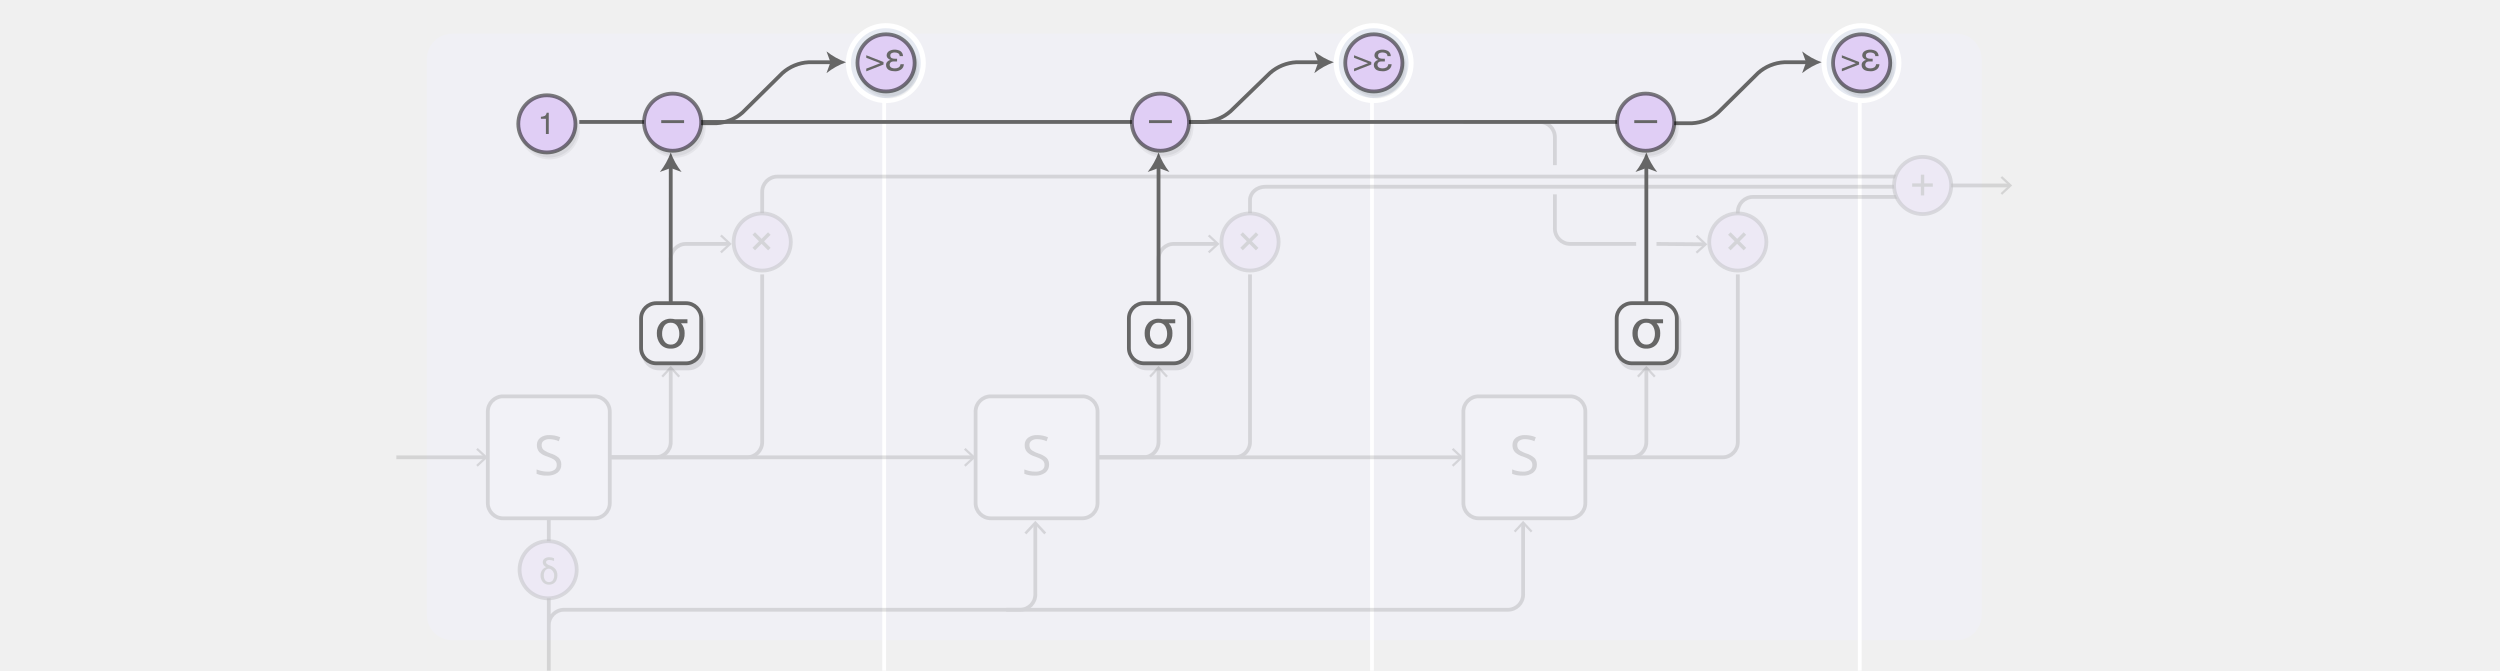
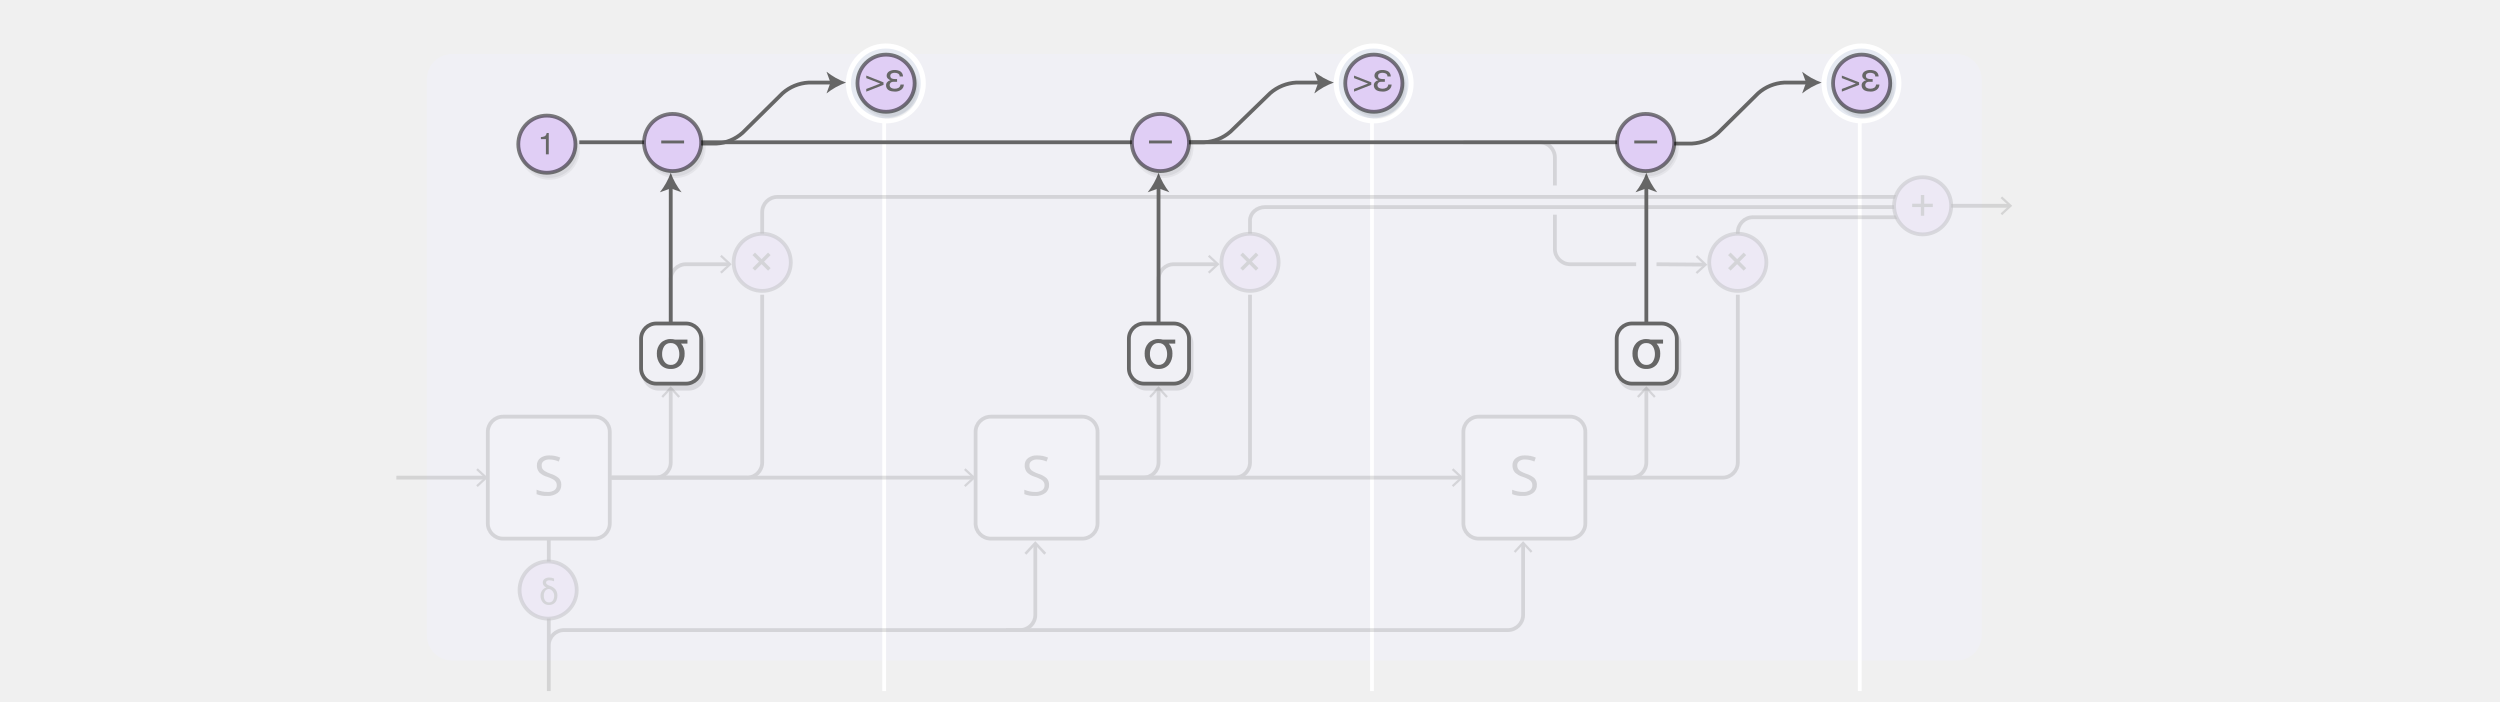
- <svg xmlns="http://www.w3.org/2000/svg" xmlns:xlink="http://www.w3.org/1999/xlink" id="background" width="984" height="264" viewBox="0 0 984 264">
+ <svg xmlns="http://www.w3.org/2000/svg" xmlns:xlink="http://www.w3.org/1999/xlink" id="background" width="984" height="276" viewBox="0 0 984 276">
  <defs>
    <symbol id="op-bg" data-name="op-bg" viewBox="0 0 24 24">
      <circle cx="12" cy="12" r="11.25" fill="#e0cef5" stroke="#000" stroke-miterlimit="10" stroke-opacity="0.5" stroke-width="1.5" />
    </symbol>
    <symbol id="op-sum" data-name="op-sum" viewBox="0 0 24 24">
      <use id="op-bg-3" data-name="op-bg" width="24" height="24" xlink:href="#op-bg" />
      <path d="M7.88,12.5V11.18h3.41V7.75h1.34v3.43H16V12.5H12.62v3.42H11.29V12.5H7.88Z" fill="#666" />
    </symbol>
    <symbol id="op-x" data-name="op-x" viewBox="0 0 24 24">
      <use id="op-bg-6" data-name="op-bg" width="24" height="24" xlink:href="#op-bg" />
      <path d="M9.16,15.28l-1-1,2.56-2.56L8.16,9.16l1-1,2.58,2.58L14.3,8.17l1,1-2.56,2.56,2.57,2.57-1,1-2.57-2.57Z" fill="#666" />
    </symbol>
    <symbol id="rnn-bg" data-name="rnn-bg" viewBox="0 0 49.5 49.5">
      <rect x="0.75" y="0.75" width="48" height="48" rx="6" ry="6" fill="#fff" fill-opacity="0.8" stroke="#666" stroke-width="1.5" />
    </symbol>
    <symbol id="rnn-s" data-name="rnn-s" viewBox="0 0 49.5 49.5">
      <use id="rnn-bg-3" data-name="rnn-bg" width="49.5" height="49.5" xlink:href="#rnn-bg" />
      <path d="M29.68,27.61a3.81,3.81,0,0,1-1.49,3.2,6.46,6.46,0,0,1-4,1.15,10.1,10.1,0,0,1-4.25-.71V29.51a11.16,11.16,0,0,0,2.08.64,10.92,10.92,0,0,0,2.23.23,4.49,4.49,0,0,0,2.72-.69,2.25,2.25,0,0,0,.92-1.91,2.45,2.45,0,0,0-.32-1.32,3,3,0,0,0-1.08-1,15.14,15.14,0,0,0-2.31-1A7.38,7.38,0,0,1,21,22.68a4.06,4.06,0,0,1-.93-2.77A3.45,3.45,0,0,1,21.45,17,5.61,5.61,0,0,1,25,16a10.54,10.54,0,0,1,4.26.85l-0.56,1.57A9.63,9.63,0,0,0,25,17.6a3.62,3.62,0,0,0-2.24.62,2,2,0,0,0-.81,1.71,2.62,2.62,0,0,0,.3,1.32,2.8,2.8,0,0,0,1,.95,12.47,12.47,0,0,0,2.16,1A8.56,8.56,0,0,1,28.76,25,3.68,3.68,0,0,1,29.68,27.61Z" fill="#5b5b5b" />
    </symbol>
    <symbol id="op-sum_2" data-name="op-sum 2" viewBox="0 0 24 24">
      <use width="24" height="24" xlink:href="#op-bg" />
      <path d="M9.88,9.08a1.77,1.77,0,0,1,.69-1.47,3,3,0,0,1,1.89-.54,4.84,4.84,0,0,1,1.87.38v1.1a5.22,5.22,0,0,0-1.88-.4,1.57,1.57,0,0,0-.93.25,0.78,0.78,0,0,0-.35.67q0,0.74,1.51,1.26a4.6,4.6,0,0,1,2.22,1.44A3.75,3.75,0,0,1,15.64,14v0.27a4.23,4.23,0,0,1-.4,1.87,3,3,0,0,1-1.15,1.28,3.29,3.29,0,0,1-1.74.45,3.08,3.08,0,0,1-2.42-1A3.86,3.86,0,0,1,9,14.22V14.13a3.42,3.42,0,0,1,.64-2A2.76,2.76,0,0,1,11.29,11v0a2.36,2.36,0,0,1-1-.75A1.76,1.76,0,0,1,9.88,9.08Zm0.42,5.2a3,3,0,0,0,.55,1.89,1.8,1.8,0,0,0,1.49.69,1.79,1.79,0,0,0,1.48-.69,3.23,3.23,0,0,0,.55-2,2.67,2.67,0,0,0-.58-1.67,2.35,2.35,0,0,0-1.43-.92,1.81,1.81,0,0,0-1.49.7A3.19,3.19,0,0,0,10.3,14.28Z" fill="#666" />
    </symbol>
    <symbol id="op-halo" data-name="op-halo" viewBox="0 0 31.45 31.45">
      <circle cx="15.73" cy="15.73" r="14.73" fill="#e6eaf2" stroke="#fff" stroke-miterlimit="10" stroke-width="2" />
    </symbol>
    <symbol id="op-sum_5" data-name="op-sum 5" viewBox="0 0 24 24">
      <use id="op-bg-17" data-name="op-bg" width="24" height="24" xlink:href="#op-bg" />
      <g>
        <path d="M11,12.65L4.21,15.32V14.26l5.51-2.12L4.21,10V9L11,11.66v1Z" fill="#666" />
        <path d="M16.34,11.45H15.48q-0.37,0-.73,0a1.84,1.84,0,0,0-.66.17,1,1,0,0,0-.46.42,1.19,1.19,0,0,0-.21.73,1.13,1.13,0,0,0,.2.67,1.4,1.4,0,0,0,.46.43,2.73,2.73,0,0,0,1.33.3,3,3,0,0,0,1.54-.37,1.66,1.66,0,0,0,.73-1.28H19a2.55,2.55,0,0,1-1.09,2.09,4,4,0,0,1-2.32.7,7.39,7.39,0,0,1-1.28-.11,4.23,4.23,0,0,1-1.17-.38A2.21,2.21,0,0,1,12,12.79a1.72,1.72,0,0,1,.55-1.3,2.33,2.33,0,0,1,1.2-.66v0a2.71,2.71,0,0,1-1.07-.69A1.56,1.56,0,0,1,12.24,9a1.8,1.8,0,0,1,.3-1,2,2,0,0,1,.74-0.69,4.19,4.19,0,0,1,2-.52,4.65,4.65,0,0,1,2.34.55,2.37,2.37,0,0,1,1.05,2H17.36a1.21,1.21,0,0,0-.64-1.15,3.21,3.21,0,0,0-1.36-.29,2.53,2.53,0,0,0-1.1.24,1,1,0,0,0-.58,1,1,1,0,0,0,.58,1,2.79,2.79,0,0,0,1.2.22h0.88v1.16Z" fill="#666" />
      </g>
    </symbol>
    <symbol id="op-sum_3" data-name="op-sum 3" viewBox="0 0 24 24">
      <use id="op-bg-20" data-name="op-bg" width="24" height="24" xlink:href="#op-bg" />
      <path d="M9.65,10V9.21a4.3,4.3,0,0,0,1.59-.37,1.83,1.83,0,0,0,.67-1.23h0.83V16H11.62V10h-2Z" fill="#666" />
    </symbol>
    <symbol id="op-sum_4" data-name="op-sum 4" viewBox="0 0 24 24">
      <use id="op-bg-29" data-name="op-bg" width="24" height="24" xlink:href="#op-bg" />
      <path d="M7.51,11.21h9v1.15h-9V11.21Z" fill="#666" />
    </symbol>
    <symbol id="rnn-sigma" data-name="rnn-sigma" viewBox="0 0 25.17 25.17">
      <rect x="0.75" y="0.75" width="23.67" height="23.67" rx="6" ry="6" fill="#f0f0f5" stroke="#666" stroke-width="1.5" />
      <path d="M19,8.67H16.48a5.39,5.39,0,0,1,1.41,3.87,6.62,6.62,0,0,1-1.37,4.36,5.13,5.13,0,0,1-4.11,1.73,5,5,0,0,1-4.09-1.78,6.66,6.66,0,0,1-1.37-4.32,5.73,5.73,0,0,1,1.5-4.07,5.22,5.22,0,0,1,4-1.58,6.18,6.18,0,0,1,1.67.21H19V8.67ZM15.8,12.78a5.89,5.89,0,0,0-.74-2.92,2.87,2.87,0,0,0-2.65-1.41A2.86,2.86,0,0,0,9.8,9.79a5.53,5.53,0,0,0-.77,3,4.82,4.82,0,0,0,.91,3,2.89,2.89,0,0,0,2.47,1.26A2.88,2.88,0,0,0,15,15.74,5.37,5.37,0,0,0,15.8,12.78Z" fill="#666" />
    </symbol>
  </defs>
-   <rect x="168" y="13.25" width="612" height="238.75" rx="10" ry="10" fill="#f0f0f5" />
-   <line x1="348" y1="39" x2="348" y2="264" stroke="#fff" stroke-miterlimit="10" stroke-width="1.5" />
-   <line x1="540" y1="39" x2="540" y2="264" stroke="#fff" stroke-miterlimit="10" stroke-width="1.5" />
-   <line x1="732" y1="39" x2="732" y2="264" stroke="#fff" stroke-miterlimit="10" stroke-width="1.5" />
+   <rect x="168" y="21.25" width="612" height="238.75" rx="10" ry="10" fill="#f0f0f5" />
+   <line x1="348" y1="47" x2="348" y2="272" stroke="#fff" stroke-miterlimit="10" stroke-width="1.5" />
+   <line x1="540" y1="47" x2="540" y2="272" stroke="#fff" stroke-miterlimit="10" stroke-width="1.5" />
+   <line x1="732" y1="47" x2="732" y2="272" stroke="#fff" stroke-miterlimit="10" stroke-width="1.5" />
  <g opacity="0.2">
    <g>
-       <path d="M396,240H593.5a6,6,0,0,0,6-6V206" fill="none" stroke="#666" stroke-miterlimit="10" stroke-width="1.5" />
-       <polygon points="603.18 208.96 602.52 209.57 599.5 206.32 596.48 209.57 595.82 208.96 599.5 205 603.18 208.96" fill="#666" />
-     </g>
-     <g>
-       <path d="M407.5,206.14V234a6,6,0,0,1-6,6H222a6,6,0,0,0-6,6v18h0V204" fill="none" stroke="#666" stroke-miterlimit="10" stroke-width="1.5" />
-       <polygon points="403.21 209.62 403.98 210.33 407.5 206.54 411.02 210.33 411.79 209.62 407.5 205 403.21 209.62" fill="#666" />
-     </g>
-     <g>
-       <line x1="156" y1="180" x2="191.02" y2="180" fill="none" stroke="#666" stroke-miterlimit="10" stroke-width="1.5" />
-       <polygon points="188.04 183.68 187.43 183.02 190.68 180 187.43 176.98 188.04 176.32 192 180 188.04 183.68" fill="#666" />
-     </g>
-     <g>
-       <line x1="762" y1="73" x2="791.02" y2="73" fill="none" stroke="#666" stroke-miterlimit="10" stroke-width="1.5" />
-       <polygon points="788.04 76.68 787.43 76.02 790.68 73 787.43 69.98 788.04 69.32 792 73 788.04 76.68" fill="#666" />
-     </g>
-     <g>
-       <line x1="240" y1="180" x2="383.02" y2="180" fill="none" stroke="#666" stroke-miterlimit="10" stroke-width="1.5" />
-       <polygon points="380.04 183.68 379.43 183.02 382.68 180 379.43 176.98 380.04 176.32 384 180 380.04 183.68" fill="#666" />
-     </g>
-     <g>
-       <line x1="432" y1="180" x2="575.02" y2="180" fill="none" stroke="#666" stroke-miterlimit="10" stroke-width="1.5" />
-       <polygon points="572.04 183.68 571.43 183.02 574.68 180 571.43 176.98 572.04 176.32 576 180 572.04 183.68" fill="#666" />
-     </g>
-     <g>
-       <path d="M240,180h18a6,6,0,0,0,6-6V145" fill="none" stroke="#666" stroke-miterlimit="10" stroke-width="1.5" />
-       <polygon points="267.68 147.96 267.02 148.57 264 145.32 260.98 148.57 260.32 147.96 264 144 267.68 147.96" fill="#666" />
-     </g>
-     <g>
-       <path d="M432,180h18a6,6,0,0,0,6-6V145" fill="none" stroke="#666" stroke-miterlimit="10" stroke-width="1.5" />
-       <polygon points="459.68 147.96 459.02 148.57 456 145.32 452.98 148.57 452.32 147.96 456 144 459.68 147.96" fill="#666" />
-     </g>
-     <g>
-       <path d="M624,180h18a6,6,0,0,0,6-6V145" fill="none" stroke="#666" stroke-miterlimit="10" stroke-width="1.5" />
-       <polygon points="651.68 147.96 651.02 148.57 648 145.32 644.98 148.57 644.32 147.96 648 144 651.68 147.96" fill="#666" />
-     </g>
-     <path d="M240,180h54a6,6,0,0,0,6-6V108" fill="none" stroke="#666" stroke-miterlimit="10" stroke-width="1.5" />
-     <path d="M432,180h54a6,6,0,0,0,6-6V108" fill="none" stroke="#666" stroke-miterlimit="10" stroke-width="1.5" />
-     <path d="M624,180h54a6,6,0,0,0,6-6V108" fill="none" stroke="#666" stroke-miterlimit="10" stroke-width="1.5" />
-     <g>
-       <path d="M264,132V102a6,6,0,0,1,6-6h17" fill="none" stroke="#666" stroke-miterlimit="10" stroke-width="1.5" />
-       <polygon points="284.04 99.68 283.43 99.02 286.68 96 283.43 92.98 284.04 92.32 288 96 284.04 99.68" fill="#666" />
-     </g>
-     <g>
-       <path d="M456,132V102a6,6,0,0,1,6-6h17" fill="none" stroke="#666" stroke-miterlimit="10" stroke-width="1.5" />
-       <polygon points="476.04 99.68 475.43 99.02 478.68 96 475.43 92.98 476.04 92.32 480 96 476.04 99.68" fill="#666" />
-     </g>
-     <path d="M300,84V75.5a6,6,0,0,1,6-6H756" fill="none" stroke="#666" stroke-miterlimit="10" stroke-width="1.5" />
-     <path d="M492,84V78.75c0-2.89,2.7-5.25,6-5.25H756" fill="none" stroke="#666" stroke-miterlimit="10" stroke-width="1.5" />
-     <path d="M684,99V83.5a6,6,0,0,1,6-6h66" fill="none" stroke="#666" stroke-miterlimit="10" stroke-width="1.5" />
-     <g>
-       <line x1="652" y1="96" x2="671.02" y2="96.16" fill="none" stroke="#666" stroke-miterlimit="10" stroke-width="1.5" />
-       <polygon points="668.01 99.81 667.4 99.15 670.68 96.15 667.45 93.11 668.07 92.45 672 96.17 668.01 99.81" fill="#666" />
-     </g>
-     <path d="M612,76.5V90a6,6,0,0,0,6,6h26" fill="none" stroke="#666" stroke-miterlimit="10" stroke-width="1.5" />
-     <path d="M576,48h30a6,6,0,0,1,6,6V65" fill="none" stroke="#666" stroke-miterlimit="10" stroke-width="1.5" />
-     <use id="op-sum-3" data-name="op-sum" width="24" height="24" transform="translate(744.75 61)" xlink:href="#op-sum" />
-     <use width="24" height="24" transform="translate(288.01 83.25)" xlink:href="#op-x" />
-     <use width="49.5" height="49.5" transform="translate(191.25 155.25)" xlink:href="#rnn-s" />
-     <use width="24" height="24" transform="translate(480.01 83.25)" xlink:href="#op-x" />
-     <use width="49.5" height="49.5" transform="translate(383.24 155.25)" xlink:href="#rnn-s" />
-     <use id="op-x-7" data-name="op-x" width="24" height="24" transform="translate(672 83.25)" xlink:href="#op-x" />
-     <use width="49.5" height="49.5" transform="translate(575.24 155.25)" xlink:href="#rnn-s" />
-     <use width="24" height="24" transform="translate(203.75 212.25)" xlink:href="#op-sum_2" />
-   </g>
-   <line x1="228" y1="48" x2="648" y2="48" fill="none" stroke="#666" stroke-miterlimit="10" stroke-width="1.5" />
-   <use id="op-halo-3" data-name="op-halo" width="31.45" height="31.45" transform="translate(332.94 9.11)" xlink:href="#op-halo" />
-   <use id="op-halo-6" data-name="op-halo" width="31.45" height="31.45" transform="translate(524.94 9.11)" xlink:href="#op-halo" />
-   <use id="op-halo-9" data-name="op-halo" width="31.45" height="31.45" transform="translate(716.94 9.11)" xlink:href="#op-halo" />
-   <g>
-     <g opacity="0.1">
-       <circle cx="349.75" cy="26.75" r="11.25" />
-       <circle cx="349.75" cy="26.75" r="11.25" fill="none" stroke="#000" stroke-miterlimit="10" stroke-width="1.5" opacity="0.5" />
-       <path d="M348.71,27.39L342,30.07V29l5.51-2.12L342,24.78V23.72l6.75,2.68v1Z" />
-       <path d="M354.09,26.2h-0.85q-0.37,0-.73,0a1.84,1.84,0,0,0-.66.17,1,1,0,0,0-.46.42,1.19,1.19,0,0,0-.21.73,1.13,1.13,0,0,0,.2.67,1.4,1.4,0,0,0,.46.43,2.73,2.73,0,0,0,1.33.3,3,3,0,0,0,1.54-.37,1.66,1.66,0,0,0,.73-1.28h1.34a2.55,2.55,0,0,1-1.09,2.09,4,4,0,0,1-2.32.7,7.39,7.39,0,0,1-1.28-.11,4.23,4.23,0,0,1-1.17-.38,2.21,2.21,0,0,1-1.18-2.08,1.72,1.72,0,0,1,.55-1.3,2.33,2.33,0,0,1,1.2-.66v0a2.71,2.71,0,0,1-1.07-.69,1.56,1.56,0,0,1-.43-1.14,1.8,1.8,0,0,1,.3-1A2,2,0,0,1,351,22a4.19,4.19,0,0,1,2-.52,4.65,4.65,0,0,1,2.34.55,2.37,2.37,0,0,1,1.05,2h-1.34a1.21,1.21,0,0,0-.64-1.15,3.21,3.21,0,0,0-1.36-.29,2.53,2.53,0,0,0-1.1.24,1,1,0,0,0-.58,1,1,1,0,0,0,.58,1,2.79,2.79,0,0,0,1.2.22h0.88V26.2Z" />
-     </g>
-     <use width="24" height="24" transform="translate(336.75 12.75)" xlink:href="#op-sum_5" />
-   </g>
-   <g>
-     <g opacity="0.1">
-       <circle cx="216.25" cy="50.75" r="11.25" />
-       <circle cx="216.25" cy="50.75" r="11.25" fill="none" stroke="#000" stroke-miterlimit="10" stroke-width="1.5" opacity="0.5" />
-       <path d="M213.9,48.77V48a4.3,4.3,0,0,0,1.59-.37,1.83,1.83,0,0,0,.67-1.23H217v8.36h-1.12V48.77h-2Z" />
-     </g>
-     <use width="24" height="24" transform="translate(203.25 36.75)" xlink:href="#op-sum_3" />
-   </g>
-   <g>
-     <g opacity="0.1">
-       <circle cx="541.74" cy="26.75" r="11.25" />
-       <circle cx="541.74" cy="26.75" r="11.25" fill="none" stroke="#000" stroke-miterlimit="10" stroke-width="1.5" opacity="0.5" />
-       <path d="M540.71,27.39L534,30.07V29l5.51-2.12L534,24.78V23.72l6.75,2.68v1Z" />
-       <path d="M546.08,26.2h-0.85q-0.37,0-.73,0a1.84,1.84,0,0,0-.66.17,1,1,0,0,0-.46.42,1.19,1.19,0,0,0-.21.73,1.13,1.13,0,0,0,.2.67,1.4,1.4,0,0,0,.46.43,2.73,2.73,0,0,0,1.33.3,3,3,0,0,0,1.54-.37,1.66,1.66,0,0,0,.73-1.28h1.34a2.55,2.55,0,0,1-1.09,2.09,4,4,0,0,1-2.32.7,7.39,7.39,0,0,1-1.28-.11,4.23,4.23,0,0,1-1.17-.38,2.21,2.21,0,0,1-1.18-2.08,1.72,1.72,0,0,1,.55-1.3,2.33,2.33,0,0,1,1.2-.66v0a2.71,2.71,0,0,1-1.07-.69,1.56,1.56,0,0,1-.43-1.14,1.8,1.8,0,0,1,.3-1A2,2,0,0,1,543,22a4.19,4.19,0,0,1,2-.52,4.65,4.65,0,0,1,2.34.55,2.37,2.37,0,0,1,1.05,2H547.1a1.21,1.21,0,0,0-.64-1.15,3.21,3.21,0,0,0-1.36-.29,2.53,2.53,0,0,0-1.1.24,1,1,0,0,0-.58,1,1,1,0,0,0,.58,1,2.79,2.79,0,0,0,1.2.22h0.88V26.2Z" />
-     </g>
-     <use width="24" height="24" transform="translate(528.74 12.75)" xlink:href="#op-sum_5" />
-   </g>
-   <g>
-     <g opacity="0.1">
-       <circle cx="733.74" cy="26.75" r="11.25" />
-       <circle cx="733.74" cy="26.75" r="11.25" fill="none" stroke="#000" stroke-miterlimit="10" stroke-width="1.5" opacity="0.5" />
-       <path d="M732.7,27.39l-6.75,2.67V29l5.51-2.12-5.51-2.11V23.72l6.75,2.68v1Z" />
-       <path d="M738.07,26.2h-0.85q-0.37,0-.73,0a1.84,1.84,0,0,0-.66.17,1,1,0,0,0-.46.42,1.19,1.19,0,0,0-.21.73,1.13,1.13,0,0,0,.2.67,1.4,1.4,0,0,0,.46.43,2.73,2.73,0,0,0,1.33.3,3,3,0,0,0,1.54-.37,1.66,1.66,0,0,0,.73-1.28h1.34a2.55,2.55,0,0,1-1.09,2.09,4,4,0,0,1-2.32.7,7.39,7.39,0,0,1-1.28-.11,4.23,4.23,0,0,1-1.17-.38,2.21,2.21,0,0,1-1.18-2.08,1.72,1.72,0,0,1,.55-1.3,2.33,2.33,0,0,1,1.2-.66v0a2.71,2.71,0,0,1-1.07-.69,1.56,1.56,0,0,1-.43-1.14,1.8,1.8,0,0,1,.3-1A2,2,0,0,1,735,22a4.19,4.19,0,0,1,2-.52,4.65,4.65,0,0,1,2.34.55,2.37,2.37,0,0,1,1.05,2H739.1a1.21,1.21,0,0,0-.64-1.15,3.21,3.21,0,0,0-1.36-.29,2.53,2.53,0,0,0-1.1.24,1,1,0,0,0-.58,1,1,1,0,0,0,.58,1,2.79,2.79,0,0,0,1.2.22h0.88V26.2Z" />
-     </g>
-     <use width="24" height="24" transform="translate(720.74 12.75)" xlink:href="#op-sum_5" />
-   </g>
-   <g>
-     <line x1="264" y1="132" x2="264" y2="65.43" fill="none" stroke="#666" stroke-miterlimit="10" stroke-width="1.5" />
-     <path d="M264,60a27.2,27.2,0,0,0,4.28,7.69L264,66.14l-4.28,1.55A27.17,27.17,0,0,0,264,60Z" fill="#666" />
-   </g>
-   <g>
-     <line x1="456" y1="132" x2="456" y2="65.43" fill="none" stroke="#666" stroke-miterlimit="10" stroke-width="1.5" />
-     <path d="M456,60a27.2,27.2,0,0,0,4.28,7.69L456,66.14l-4.28,1.55A27.18,27.18,0,0,0,456,60Z" fill="#666" />
-   </g>
-   <g>
-     <line x1="648" y1="132" x2="648" y2="65.43" fill="none" stroke="#666" stroke-miterlimit="10" stroke-width="1.5" />
-     <path d="M648,60a27.2,27.2,0,0,0,4.28,7.69L648,66.14l-4.28,1.55A27.18,27.18,0,0,0,648,60Z" fill="#666" />
-   </g>
-   <g>
-     <path d="M264,48.5h18a16.83,16.83,0,0,0,10.26-4.22L308,28.72a16.83,16.83,0,0,1,10.26-4.22h9.32" fill="none" stroke="#666" stroke-miterlimit="10" stroke-width="1.5" />
-     <path d="M333,24.5a27.2,27.2,0,0,0-7.69,4.28l1.55-4.28-1.55-4.28A27.17,27.17,0,0,0,333,24.5Z" fill="#666" />
-   </g>
-   <g>
-     <path d="M456,48h18a17.11,17.11,0,0,0,10.31-4.18l15.63-15.15a17.11,17.11,0,0,1,10.31-4.18h9.32" fill="none" stroke="#666" stroke-miterlimit="10" stroke-width="1.5" />
-     <path d="M525,24.5a27.2,27.2,0,0,0-7.69,4.28l1.55-4.28-1.55-4.28A27.17,27.17,0,0,0,525,24.5Z" fill="#666" />
-   </g>
-   <g>
-     <path d="M648,48.5h18a16.83,16.83,0,0,0,10.26-4.22L692,28.72a16.83,16.83,0,0,1,10.26-4.22h9.32" fill="none" stroke="#666" stroke-miterlimit="10" stroke-width="1.5" />
-     <path d="M717,24.5a27.2,27.2,0,0,0-7.69,4.28l1.55-4.28-1.55-4.28A27.17,27.17,0,0,0,717,24.5Z" fill="#666" />
-   </g>
-   <g>
-     <g opacity="0.1">
-       <circle cx="265.75" cy="50.09" r="11.25" />
-       <circle cx="265.75" cy="50.09" r="11.25" fill="none" stroke="#000" stroke-miterlimit="10" stroke-width="1.5" opacity="0.5" />
-       <path d="M261.26,49.3h9v1.15h-9V49.3Z" />
-     </g>
-     <use width="24" height="24" transform="translate(252.75 36.09)" xlink:href="#op-sum_4" />
-   </g>
-   <g>
-     <g opacity="0.1">
-       <circle cx="648.74" cy="50.09" r="11.25" />
-       <circle cx="648.74" cy="50.09" r="11.25" fill="none" stroke="#000" stroke-miterlimit="10" stroke-width="1.5" opacity="0.5" />
-       <path d="M644.25,49.3h9v1.15h-9V49.3Z" />
-     </g>
-     <use width="24" height="24" transform="translate(635.74 36.09)" xlink:href="#op-sum_4" />
+       <path d="M396,248H593.5a6,6,0,0,0,6-6V214" fill="none" stroke="#666" stroke-miterlimit="10" stroke-width="1.5" />
+       <polygon points="603.18 216.96 602.52 217.57 599.5 214.32 596.48 217.57 595.82 216.96 599.5 213 603.18 216.96" fill="#666" />
+     </g>
+     <g>
+       <path d="M407.5,214.14V242a6,6,0,0,1-6,6H222a6,6,0,0,0-6,6v18h0V212" fill="none" stroke="#666" stroke-miterlimit="10" stroke-width="1.5" />
+       <polygon points="403.21 217.62 403.98 218.33 407.5 214.54 411.02 218.33 411.79 217.62 407.5 213 403.21 217.62" fill="#666" />
+     </g>
+     <g>
+       <line x1="156" y1="188" x2="191.02" y2="188" fill="none" stroke="#666" stroke-miterlimit="10" stroke-width="1.5" />
+       <polygon points="188.04 191.68 187.43 191.02 190.68 188 187.43 184.98 188.04 184.32 192 188 188.04 191.68" fill="#666" />
+     </g>
+     <g>
+       <line x1="762" y1="81" x2="791.02" y2="81" fill="none" stroke="#666" stroke-miterlimit="10" stroke-width="1.5" />
+       <polygon points="788.04 84.68 787.43 84.02 790.68 81 787.43 77.98 788.04 77.32 792 81 788.04 84.68" fill="#666" />
+     </g>
+     <g>
+       <line x1="240" y1="188" x2="383.02" y2="188" fill="none" stroke="#666" stroke-miterlimit="10" stroke-width="1.5" />
+       <polygon points="380.04 191.68 379.43 191.02 382.68 188 379.43 184.98 380.04 184.32 384 188 380.04 191.68" fill="#666" />
+     </g>
+     <g>
+       <line x1="432" y1="188" x2="575.02" y2="188" fill="none" stroke="#666" stroke-miterlimit="10" stroke-width="1.5" />
+       <polygon points="572.04 191.68 571.43 191.02 574.68 188 571.43 184.98 572.04 184.32 576 188 572.04 191.68" fill="#666" />
+     </g>
+     <g>
+       <path d="M240,188h18a6,6,0,0,0,6-6V153" fill="none" stroke="#666" stroke-miterlimit="10" stroke-width="1.5" />
+       <polygon points="267.68 155.96 267.02 156.57 264 153.32 260.98 156.57 260.32 155.96 264 152 267.68 155.96" fill="#666" />
+     </g>
+     <g>
+       <path d="M432,188h18a6,6,0,0,0,6-6V153" fill="none" stroke="#666" stroke-miterlimit="10" stroke-width="1.5" />
+       <polygon points="459.68 155.96 459.02 156.57 456 153.32 452.98 156.57 452.32 155.96 456 152 459.68 155.96" fill="#666" />
+     </g>
+     <g>
+       <path d="M624,188h18a6,6,0,0,0,6-6V153" fill="none" stroke="#666" stroke-miterlimit="10" stroke-width="1.5" />
+       <polygon points="651.68 155.96 651.02 156.57 648 153.32 644.98 156.57 644.32 155.96 648 152 651.68 155.96" fill="#666" />
+     </g>
+     <path d="M240,188h54a6,6,0,0,0,6-6V116" fill="none" stroke="#666" stroke-miterlimit="10" stroke-width="1.5" />
+     <path d="M432,188h54a6,6,0,0,0,6-6V116" fill="none" stroke="#666" stroke-miterlimit="10" stroke-width="1.5" />
+     <path d="M624,188h54a6,6,0,0,0,6-6V116" fill="none" stroke="#666" stroke-miterlimit="10" stroke-width="1.5" />
+     <g>
+       <path d="M264,140V110a6,6,0,0,1,6-6h17" fill="none" stroke="#666" stroke-miterlimit="10" stroke-width="1.5" />
+       <polygon points="284.04 107.68 283.43 107.02 286.68 104 283.43 100.98 284.04 100.32 288 104 284.04 107.68" fill="#666" />
+     </g>
+     <g>
+       <path d="M456,140V110a6,6,0,0,1,6-6h17" fill="none" stroke="#666" stroke-miterlimit="10" stroke-width="1.5" />
+       <polygon points="476.04 107.68 475.43 107.02 478.68 104 475.43 100.98 476.04 100.32 480 104 476.04 107.68" fill="#666" />
+     </g>
+     <path d="M300,92V83.5a6,6,0,0,1,6-6H756" fill="none" stroke="#666" stroke-miterlimit="10" stroke-width="1.5" />
+     <path d="M492,92V86.75c0-2.89,2.7-5.25,6-5.25H756" fill="none" stroke="#666" stroke-miterlimit="10" stroke-width="1.5" />
+     <path d="M684,107V91.5a6,6,0,0,1,6-6h66" fill="none" stroke="#666" stroke-miterlimit="10" stroke-width="1.5" />
+     <g>
+       <line x1="652" y1="104" x2="671.02" y2="104.16" fill="none" stroke="#666" stroke-miterlimit="10" stroke-width="1.5" />
+       <polygon points="668.01 107.81 667.4 107.15 670.68 104.15 667.45 101.11 668.07 100.45 672 104.17 668.01 107.81" fill="#666" />
+     </g>
+     <path d="M612,84.5V98a6,6,0,0,0,6,6h26" fill="none" stroke="#666" stroke-miterlimit="10" stroke-width="1.5" />
+     <path d="M576,56h30a6,6,0,0,1,6,6V73" fill="none" stroke="#666" stroke-miterlimit="10" stroke-width="1.5" />
+     <use id="op-sum-3" data-name="op-sum" width="24" height="24" transform="translate(744.75 69)" xlink:href="#op-sum" />
+     <use width="24" height="24" transform="translate(288.01 91.25)" xlink:href="#op-x" />
+     <use width="49.5" height="49.5" transform="translate(191.25 163.25)" xlink:href="#rnn-s" />
+     <use width="24" height="24" transform="translate(480.01 91.25)" xlink:href="#op-x" />
+     <use width="49.5" height="49.5" transform="translate(383.24 163.25)" xlink:href="#rnn-s" />
+     <use id="op-x-7" data-name="op-x" width="24" height="24" transform="translate(672 91.25)" xlink:href="#op-x" />
+     <use width="49.5" height="49.5" transform="translate(575.24 163.25)" xlink:href="#rnn-s" />
+     <use width="24" height="24" transform="translate(203.75 220.25)" xlink:href="#op-sum_2" />
+   </g>
+   <line x1="228" y1="56" x2="648" y2="56" fill="none" stroke="#666" stroke-miterlimit="10" stroke-width="1.5" />
+   <use id="op-halo-3" data-name="op-halo" width="31.45" height="31.45" transform="translate(332.94 17.11)" xlink:href="#op-halo" />
+   <use id="op-halo-6" data-name="op-halo" width="31.45" height="31.45" transform="translate(524.94 17.11)" xlink:href="#op-halo" />
+   <use id="op-halo-9" data-name="op-halo" width="31.45" height="31.45" transform="translate(716.94 17.11)" xlink:href="#op-halo" />
+   <g>
+     <g opacity="0.1">
+       <circle cx="349.75" cy="34.75" r="11.25" />
+       <circle cx="349.75" cy="34.75" r="11.25" fill="none" stroke="#000" stroke-miterlimit="10" stroke-width="1.5" opacity="0.5" />
+       <path d="M348.71,35.39L342,38.07V37l5.51-2.12L342,32.78V31.72l6.75,2.68v1Z" />
+       <path d="M354.09,34.2h-0.85q-0.37,0-.73,0a1.84,1.84,0,0,0-.66.17,1,1,0,0,0-.46.42,1.19,1.19,0,0,0-.21.73,1.13,1.13,0,0,0,.2.67,1.4,1.4,0,0,0,.46.43,2.73,2.73,0,0,0,1.33.3,3,3,0,0,0,1.54-.37,1.66,1.66,0,0,0,.73-1.28h1.34a2.55,2.55,0,0,1-1.09,2.09,4,4,0,0,1-2.32.7,7.39,7.39,0,0,1-1.28-.11,4.23,4.23,0,0,1-1.17-.38,2.21,2.21,0,0,1-1.18-2.08,1.72,1.72,0,0,1,.55-1.3,2.33,2.33,0,0,1,1.2-.66v0a2.71,2.71,0,0,1-1.07-.69,1.56,1.56,0,0,1-.43-1.14,1.8,1.8,0,0,1,.3-1A2,2,0,0,1,351,30a4.19,4.19,0,0,1,2-.52,4.65,4.65,0,0,1,2.34.55,2.37,2.37,0,0,1,1.05,2h-1.34a1.21,1.21,0,0,0-.64-1.15,3.21,3.21,0,0,0-1.36-.29,2.53,2.53,0,0,0-1.1.24,1,1,0,0,0-.58,1,1,1,0,0,0,.58,1,2.79,2.79,0,0,0,1.2.22h0.88V34.2Z" />
+     </g>
+     <use width="24" height="24" transform="translate(336.75 20.75)" xlink:href="#op-sum_5" />
+   </g>
+   <g>
+     <g opacity="0.1">
+       <circle cx="216.25" cy="58.75" r="11.25" />
+       <circle cx="216.25" cy="58.75" r="11.25" fill="none" stroke="#000" stroke-miterlimit="10" stroke-width="1.5" opacity="0.5" />
+       <path d="M213.9,56.77V56a4.3,4.3,0,0,0,1.59-.37,1.83,1.83,0,0,0,.67-1.23H217v8.36h-1.12V56.77h-2Z" />
+     </g>
+     <use width="24" height="24" transform="translate(203.25 44.75)" xlink:href="#op-sum_3" />
+   </g>
+   <g>
+     <g opacity="0.1">
+       <circle cx="541.74" cy="34.75" r="11.25" />
+       <circle cx="541.74" cy="34.75" r="11.25" fill="none" stroke="#000" stroke-miterlimit="10" stroke-width="1.5" opacity="0.5" />
+       <path d="M540.71,35.39L534,38.07V37l5.51-2.12L534,32.78V31.72l6.75,2.68v1Z" />
+       <path d="M546.08,34.2h-0.85q-0.37,0-.73,0a1.84,1.84,0,0,0-.66.17,1,1,0,0,0-.46.42,1.19,1.19,0,0,0-.21.73,1.13,1.13,0,0,0,.2.67,1.4,1.4,0,0,0,.46.43,2.73,2.73,0,0,0,1.33.3,3,3,0,0,0,1.54-.37,1.66,1.66,0,0,0,.73-1.28h1.34a2.55,2.55,0,0,1-1.09,2.09,4,4,0,0,1-2.32.7,7.39,7.39,0,0,1-1.28-.11,4.23,4.23,0,0,1-1.17-.38,2.21,2.21,0,0,1-1.18-2.08,1.72,1.72,0,0,1,.55-1.3,2.33,2.33,0,0,1,1.2-.66v0a2.71,2.71,0,0,1-1.07-.69,1.56,1.56,0,0,1-.43-1.14,1.8,1.8,0,0,1,.3-1A2,2,0,0,1,543,30a4.19,4.19,0,0,1,2-.52,4.65,4.65,0,0,1,2.34.55,2.37,2.37,0,0,1,1.05,2H547.1a1.21,1.21,0,0,0-.64-1.15,3.21,3.21,0,0,0-1.36-.29,2.53,2.53,0,0,0-1.1.24,1,1,0,0,0-.58,1,1,1,0,0,0,.58,1,2.79,2.79,0,0,0,1.2.22h0.88V34.2Z" />
+     </g>
+     <use width="24" height="24" transform="translate(528.74 20.75)" xlink:href="#op-sum_5" />
+   </g>
+   <g>
+     <g opacity="0.1">
+       <circle cx="733.74" cy="34.75" r="11.25" />
+       <circle cx="733.74" cy="34.75" r="11.25" fill="none" stroke="#000" stroke-miterlimit="10" stroke-width="1.5" opacity="0.5" />
+       <path d="M732.7,35.39l-6.75,2.67V37l5.51-2.12-5.51-2.11V31.72l6.75,2.68v1Z" />
+       <path d="M738.07,34.2h-0.85q-0.37,0-.73,0a1.84,1.84,0,0,0-.66.17,1,1,0,0,0-.46.42,1.19,1.19,0,0,0-.21.73,1.13,1.13,0,0,0,.2.67,1.4,1.4,0,0,0,.46.43,2.73,2.73,0,0,0,1.33.3,3,3,0,0,0,1.54-.37,1.66,1.66,0,0,0,.73-1.28h1.34a2.55,2.55,0,0,1-1.09,2.09,4,4,0,0,1-2.32.7,7.39,7.39,0,0,1-1.28-.11,4.23,4.23,0,0,1-1.17-.38,2.21,2.21,0,0,1-1.18-2.08,1.72,1.72,0,0,1,.55-1.3,2.33,2.33,0,0,1,1.2-.66v0a2.71,2.71,0,0,1-1.07-.69,1.56,1.56,0,0,1-.43-1.14,1.8,1.8,0,0,1,.3-1A2,2,0,0,1,735,30a4.19,4.19,0,0,1,2-.52,4.65,4.65,0,0,1,2.34.55,2.37,2.37,0,0,1,1.05,2H739.1a1.21,1.21,0,0,0-.64-1.15,3.21,3.21,0,0,0-1.36-.29,2.53,2.53,0,0,0-1.1.24,1,1,0,0,0-.58,1,1,1,0,0,0,.58,1,2.79,2.79,0,0,0,1.2.22h0.88V34.2Z" />
+     </g>
+     <use width="24" height="24" transform="translate(720.74 20.75)" xlink:href="#op-sum_5" />
+   </g>
+   <g>
+     <line x1="264" y1="140" x2="264" y2="73.43" fill="none" stroke="#666" stroke-miterlimit="10" stroke-width="1.5" />
+     <path d="M264,68a27.2,27.2,0,0,0,4.28,7.69L264,74.14l-4.28,1.55A27.17,27.17,0,0,0,264,68Z" fill="#666" />
+   </g>
+   <g>
+     <line x1="456" y1="140" x2="456" y2="73.43" fill="none" stroke="#666" stroke-miterlimit="10" stroke-width="1.5" />
+     <path d="M456,68a27.2,27.2,0,0,0,4.28,7.69L456,74.14l-4.28,1.55A27.18,27.18,0,0,0,456,68Z" fill="#666" />
+   </g>
+   <g>
+     <line x1="648" y1="140" x2="648" y2="73.43" fill="none" stroke="#666" stroke-miterlimit="10" stroke-width="1.5" />
+     <path d="M648,68a27.2,27.2,0,0,0,4.28,7.69L648,74.14l-4.28,1.55A27.18,27.18,0,0,0,648,68Z" fill="#666" />
+   </g>
+   <g>
+     <path d="M264,56.5h18a16.83,16.83,0,0,0,10.26-4.22L308,36.72a16.83,16.83,0,0,1,10.26-4.22h9.32" fill="none" stroke="#666" stroke-miterlimit="10" stroke-width="1.5" />
+     <path d="M333,32.5a27.2,27.2,0,0,0-7.69,4.28l1.55-4.28-1.55-4.28A27.17,27.17,0,0,0,333,32.5Z" fill="#666" />
+   </g>
+   <g>
+     <path d="M456,56h18a17.11,17.11,0,0,0,10.31-4.18l15.63-15.15a17.11,17.11,0,0,1,10.31-4.18h9.32" fill="none" stroke="#666" stroke-miterlimit="10" stroke-width="1.5" />
+     <path d="M525,32.5a27.2,27.2,0,0,0-7.69,4.28l1.55-4.28-1.55-4.28A27.17,27.17,0,0,0,525,32.5Z" fill="#666" />
+   </g>
+   <g>
+     <path d="M648,56.5h18a16.83,16.83,0,0,0,10.26-4.22L692,36.72a16.83,16.83,0,0,1,10.26-4.22h9.32" fill="none" stroke="#666" stroke-miterlimit="10" stroke-width="1.5" />
+     <path d="M717,32.5a27.2,27.2,0,0,0-7.69,4.28l1.55-4.28-1.55-4.28A27.17,27.17,0,0,0,717,32.5Z" fill="#666" />
+   </g>
+   <g>
+     <g opacity="0.1">
+       <circle cx="265.75" cy="58.09" r="11.25" />
+       <circle cx="265.75" cy="58.09" r="11.25" fill="none" stroke="#000" stroke-miterlimit="10" stroke-width="1.5" opacity="0.5" />
+       <path d="M261.26,57.3h9v1.15h-9V57.3Z" />
+     </g>
+     <use width="24" height="24" transform="translate(252.75 44.09)" xlink:href="#op-sum_4" />
+   </g>
+   <g>
+     <g opacity="0.1">
+       <circle cx="648.74" cy="58.09" r="11.25" />
+       <circle cx="648.74" cy="58.09" r="11.25" fill="none" stroke="#000" stroke-miterlimit="10" stroke-width="1.5" opacity="0.5" />
+       <path d="M644.25,57.3h9v1.15h-9V57.3Z" />
+     </g>
+     <use width="24" height="24" transform="translate(635.74 44.09)" xlink:href="#op-sum_4" />
  </g>
  <g id="_Group_" data-name="&lt;Group&gt;">
    <g opacity="0.1">
-       <rect x="253.33" y="121.33" width="23.67" height="23.67" rx="6" ry="6" stroke="#000" stroke-width="1.5" />
-       <path d="M271.54,129.25h-2.48a5.39,5.39,0,0,1,1.41,3.87,6.62,6.62,0,0,1-1.37,4.36,5.13,5.13,0,0,1-4.11,1.73,5,5,0,0,1-4.09-1.78,6.66,6.66,0,0,1-1.37-4.32A5.73,5.73,0,0,1,261,129a5.22,5.22,0,0,1,4-1.58,6.18,6.18,0,0,1,1.67.21h4.88v1.57Zm-3.16,4.11a5.89,5.89,0,0,0-.74-2.92,3.2,3.2,0,0,0-5.26-.06,5.53,5.53,0,0,0-.77,3,4.82,4.82,0,0,0,.91,3,3.11,3.11,0,0,0,5.05-.06A5.37,5.37,0,0,0,268.39,133.37Z" />
-     </g>
-     <use width="25.17" height="25.17" transform="translate(251.58 118.58)" xlink:href="#rnn-sigma" />
+       <rect x="253.33" y="129.33" width="23.67" height="23.67" rx="6" ry="6" stroke="#000" stroke-width="1.5" />
+       <path d="M271.54,137.25h-2.48a5.39,5.39,0,0,1,1.41,3.87,6.62,6.62,0,0,1-1.37,4.36,5.13,5.13,0,0,1-4.11,1.73,5,5,0,0,1-4.09-1.78,6.66,6.66,0,0,1-1.37-4.32A5.73,5.73,0,0,1,261,137a5.22,5.22,0,0,1,4-1.58,6.18,6.18,0,0,1,1.67.21h4.88v1.57Zm-3.16,4.11a5.89,5.89,0,0,0-.74-2.92,3.2,3.2,0,0,0-5.26-.06,5.53,5.53,0,0,0-.77,3,4.82,4.82,0,0,0,.91,3,3.11,3.11,0,0,0,5.05-.06A5.37,5.37,0,0,0,268.39,141.37Z" />
+     </g>
+     <use width="25.17" height="25.17" transform="translate(251.58 126.58)" xlink:href="#rnn-sigma" />
  </g>
  <g id="_Group_2" data-name="&lt;Group&gt;">
    <g opacity="0.1">
-       <rect x="445.33" y="121.33" width="23.67" height="23.67" rx="6" ry="6" stroke="#000" stroke-width="1.5" />
-       <path d="M463.54,129.25h-2.48a5.39,5.39,0,0,1,1.41,3.87,6.62,6.62,0,0,1-1.37,4.36,5.13,5.13,0,0,1-4.11,1.73,5,5,0,0,1-4.09-1.78,6.66,6.66,0,0,1-1.37-4.32A5.73,5.73,0,0,1,453,129a5.22,5.22,0,0,1,4-1.58,6.18,6.18,0,0,1,1.67.21h4.88v1.57Zm-3.16,4.11a5.89,5.89,0,0,0-.74-2.92,3.2,3.2,0,0,0-5.26-.06,5.53,5.53,0,0,0-.77,3,4.82,4.82,0,0,0,.91,3,3.11,3.11,0,0,0,5.05-.06A5.37,5.37,0,0,0,460.39,133.37Z" />
-     </g>
-     <use width="25.17" height="25.17" transform="translate(443.58 118.58)" xlink:href="#rnn-sigma" />
+       <rect x="445.33" y="129.33" width="23.67" height="23.67" rx="6" ry="6" stroke="#000" stroke-width="1.5" />
+       <path d="M463.54,137.25h-2.48a5.39,5.39,0,0,1,1.41,3.87,6.62,6.62,0,0,1-1.37,4.36,5.13,5.13,0,0,1-4.11,1.73,5,5,0,0,1-4.09-1.78,6.66,6.66,0,0,1-1.37-4.32A5.73,5.73,0,0,1,453,137a5.22,5.22,0,0,1,4-1.58,6.18,6.18,0,0,1,1.67.21h4.88v1.57Zm-3.16,4.11a5.89,5.89,0,0,0-.74-2.92,3.2,3.2,0,0,0-5.26-.06,5.53,5.53,0,0,0-.77,3,4.82,4.82,0,0,0,.91,3,3.11,3.11,0,0,0,5.05-.06A5.37,5.37,0,0,0,460.39,141.37Z" />
+     </g>
+     <use width="25.17" height="25.17" transform="translate(443.58 126.58)" xlink:href="#rnn-sigma" />
  </g>
  <g id="_Group_3" data-name="&lt;Group&gt;">
    <g opacity="0.1">
-       <rect x="637.33" y="121.33" width="23.67" height="23.67" rx="6" ry="6" stroke="#000" stroke-width="1.5" />
-       <path d="M655.54,129.25h-2.48a5.39,5.39,0,0,1,1.41,3.87,6.62,6.62,0,0,1-1.37,4.36,5.13,5.13,0,0,1-4.11,1.73,5,5,0,0,1-4.09-1.78,6.66,6.66,0,0,1-1.37-4.32A5.73,5.73,0,0,1,645,129a5.22,5.22,0,0,1,4-1.58,6.18,6.18,0,0,1,1.67.21h4.88v1.57Zm-3.16,4.11a5.89,5.89,0,0,0-.74-2.92,3.2,3.2,0,0,0-5.26-.06,5.53,5.53,0,0,0-.77,3,4.82,4.82,0,0,0,.91,3,3.11,3.11,0,0,0,5.05-.06A5.37,5.37,0,0,0,652.39,133.37Z" />
-     </g>
-     <use width="25.17" height="25.17" transform="translate(635.58 118.58)" xlink:href="#rnn-sigma" />
-   </g>
-   <g>
-     <g opacity="0.1">
-       <circle cx="457.74" cy="50.09" r="11.25" />
-       <circle cx="457.74" cy="50.09" r="11.25" fill="none" stroke="#000" stroke-miterlimit="10" stroke-width="1.5" opacity="0.5" />
-       <path d="M453.26,49.3h9v1.15h-9V49.3Z" />
-     </g>
-     <use width="24" height="24" transform="translate(444.74 36.09)" xlink:href="#op-sum_4" />
+       <rect x="637.33" y="129.33" width="23.67" height="23.67" rx="6" ry="6" stroke="#000" stroke-width="1.5" />
+       <path d="M655.54,137.25h-2.48a5.39,5.39,0,0,1,1.41,3.87,6.62,6.62,0,0,1-1.37,4.36,5.13,5.13,0,0,1-4.11,1.73,5,5,0,0,1-4.09-1.78,6.66,6.66,0,0,1-1.37-4.32A5.73,5.73,0,0,1,645,137a5.22,5.22,0,0,1,4-1.58,6.18,6.18,0,0,1,1.67.21h4.88v1.57Zm-3.16,4.11a5.89,5.89,0,0,0-.74-2.92,3.2,3.2,0,0,0-5.26-.06,5.53,5.53,0,0,0-.77,3,4.82,4.82,0,0,0,.91,3,3.11,3.11,0,0,0,5.05-.06A5.37,5.37,0,0,0,652.39,141.37Z" />
+     </g>
+     <use width="25.17" height="25.17" transform="translate(635.58 126.58)" xlink:href="#rnn-sigma" />
+   </g>
+   <g>
+     <g opacity="0.1">
+       <circle cx="457.74" cy="58.09" r="11.25" />
+       <circle cx="457.74" cy="58.09" r="11.25" fill="none" stroke="#000" stroke-miterlimit="10" stroke-width="1.5" opacity="0.5" />
+       <path d="M453.26,57.3h9v1.15h-9V57.3Z" />
+     </g>
+     <use width="24" height="24" transform="translate(444.74 44.09)" xlink:href="#op-sum_4" />
  </g>
</svg>
